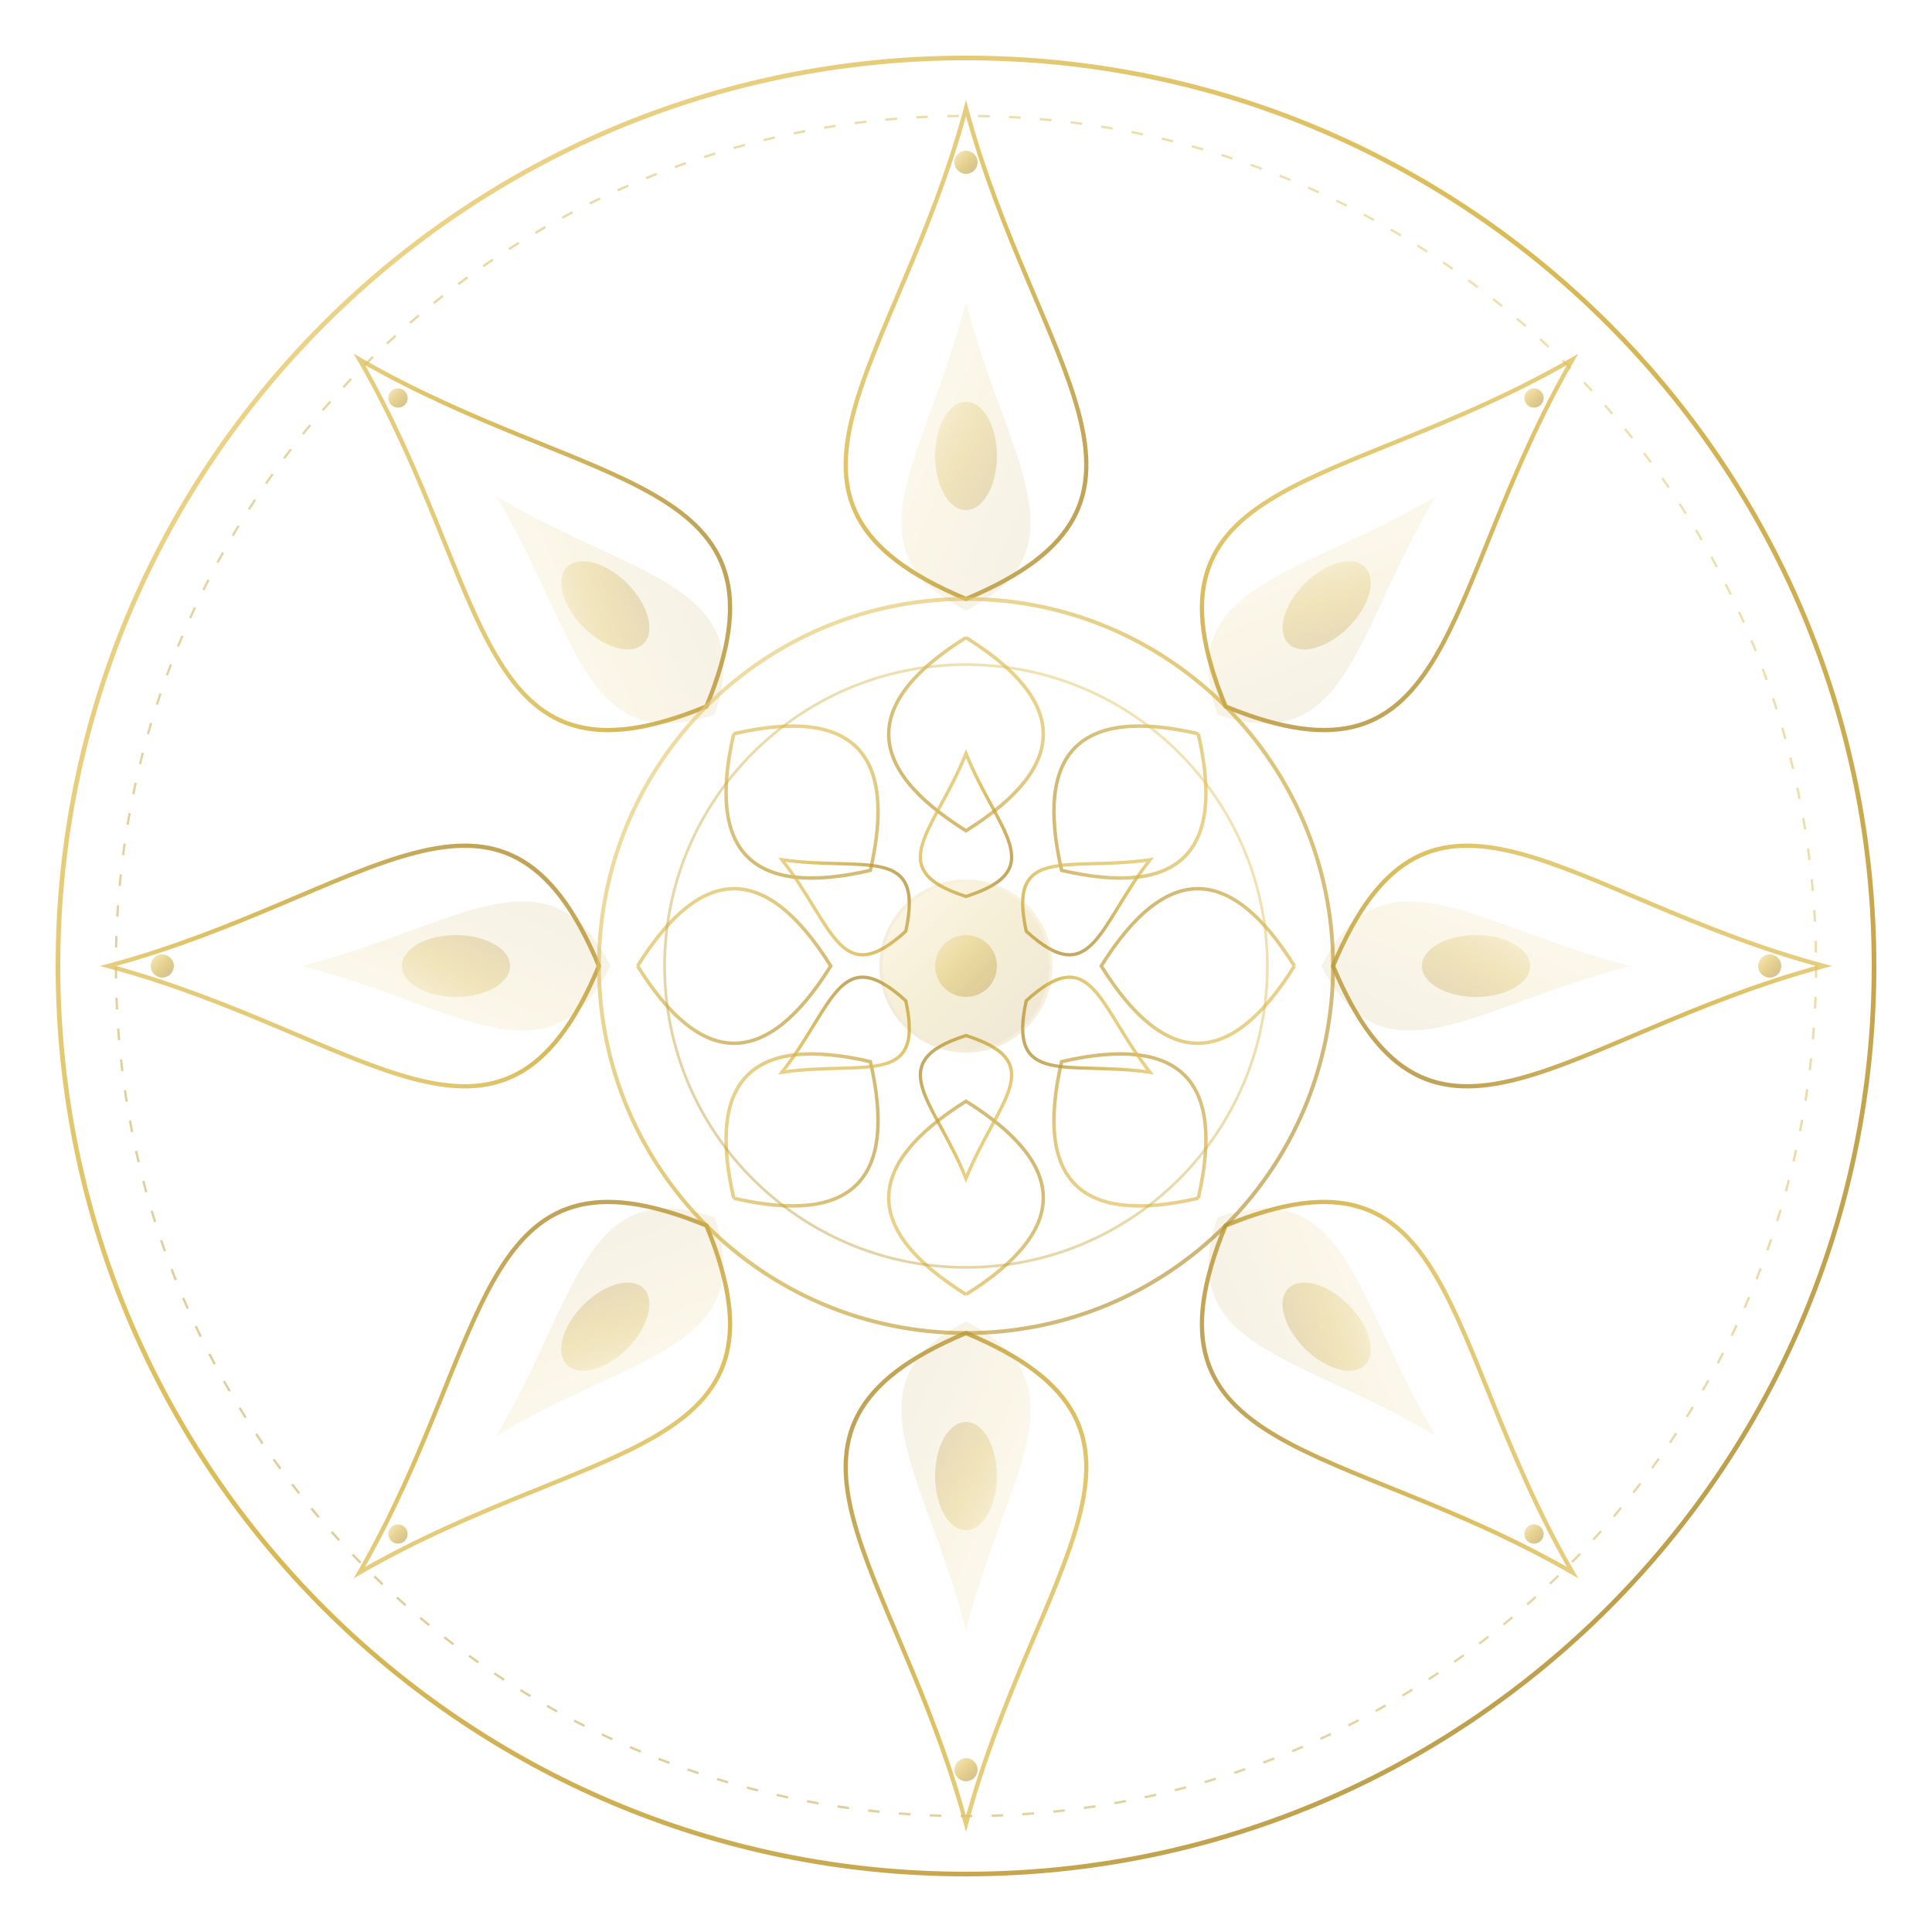
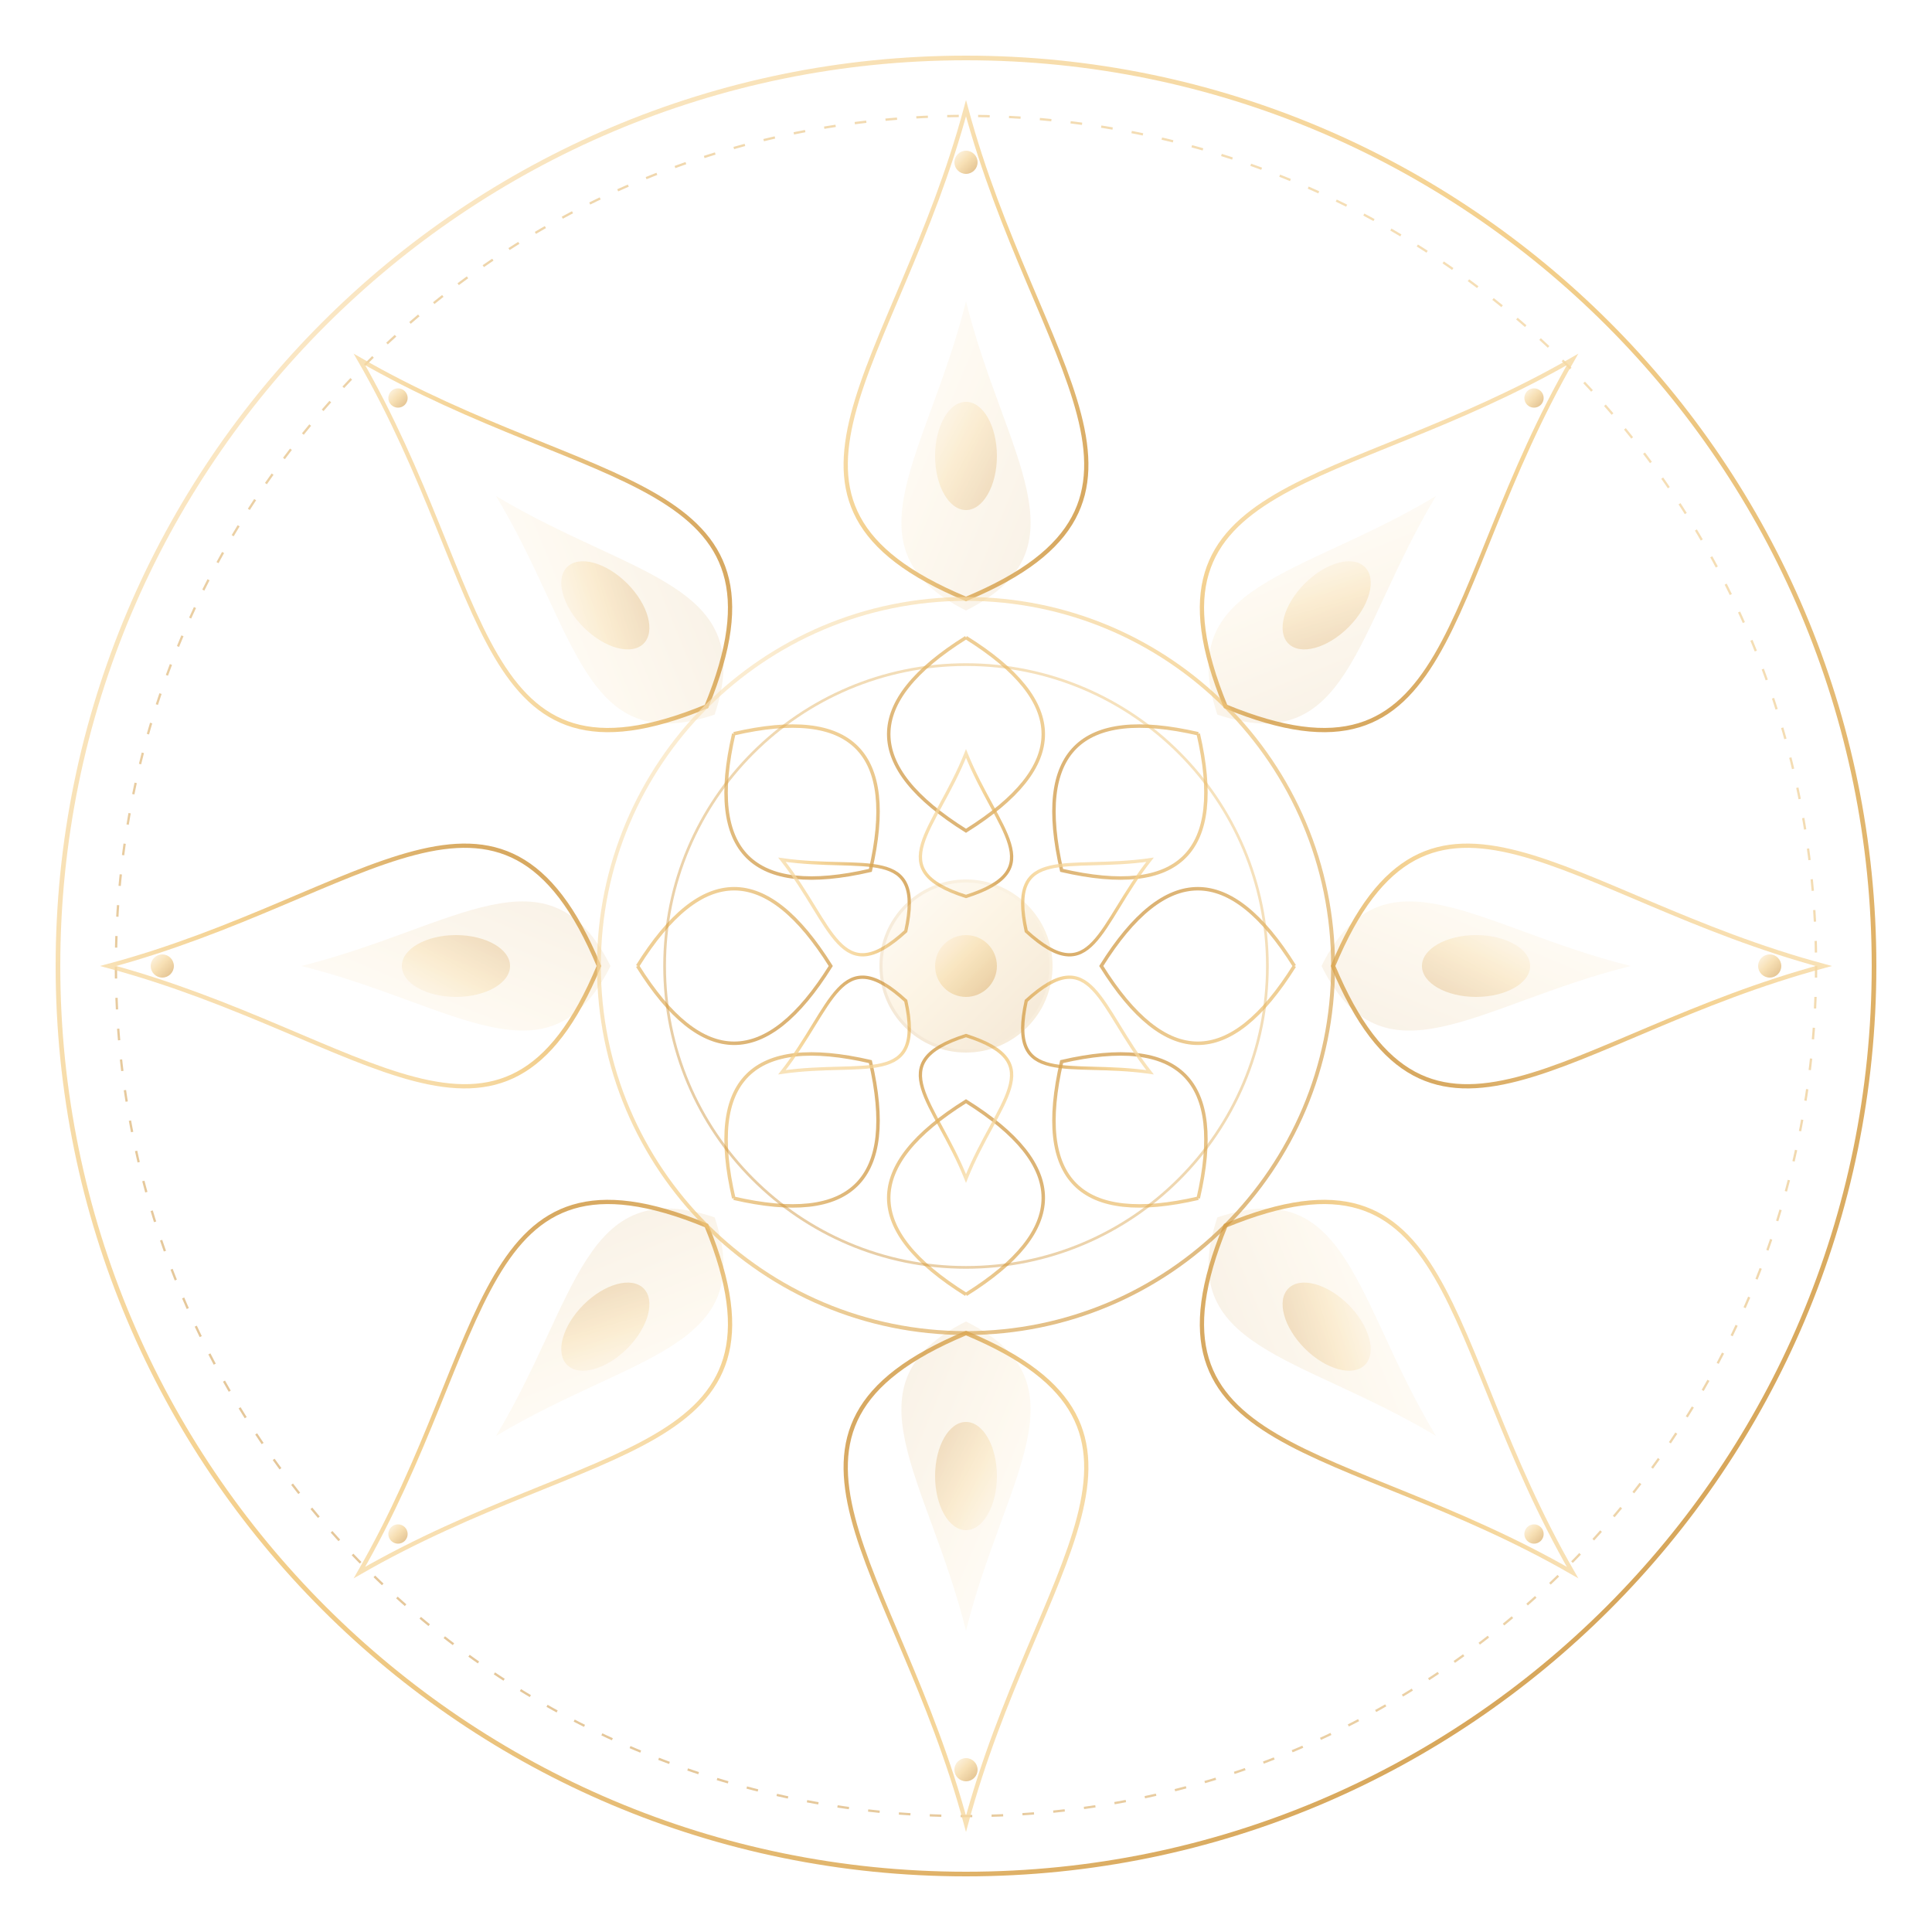
<svg xmlns="http://www.w3.org/2000/svg" viewBox="0 0 500 500" fill="none">
  <defs>
    <linearGradient id="g1" x1="0%" y1="0%" x2="100%" y2="100%">
-       <stop offset="0%" stop-color="#f0d78c" />
-       <stop offset="45%" stop-color="#d4af37" />
-       <stop offset="100%" stop-color="#a8842a" />
+       <stop offset="0%" stop-color="#FCEFD7" />
+       <stop offset="45%" stop-color="#F2C879" />
+       <stop offset="100%" stop-color="#C4862A" />
    </linearGradient>
    <linearGradient id="g2" x1="100%" y1="0%" x2="0%" y2="100%">
-       <stop offset="0%" stop-color="#e8c860" />
-       <stop offset="100%" stop-color="#b8942f" />
+       <stop offset="0%" stop-color="#F2C879" />
+       <stop offset="100%" stop-color="#C4862A" />
    </linearGradient>
  </defs>
  <circle cx="250" cy="250" r="235" stroke="url(#g1)" stroke-width="1.2" opacity="0.85" />
  <circle cx="250" cy="250" r="220" stroke="url(#g2)" stroke-width="0.6" opacity="0.5" stroke-dasharray="3 5" />
  <g stroke="url(#g1)" stroke-width="1.1" fill="none" opacity="0.8">
    <path d="M250 28 C268 95 310 130 250 155 C190 130 232 95 250 28Z" />
    <path d="M250 28 C268 95 310 130 250 155 C190 130 232 95 250 28Z" transform="rotate(45 250 250)" />
    <path d="M250 28 C268 95 310 130 250 155 C190 130 232 95 250 28Z" transform="rotate(90 250 250)" />
    <path d="M250 28 C268 95 310 130 250 155 C190 130 232 95 250 28Z" transform="rotate(135 250 250)" />
    <path d="M250 28 C268 95 310 130 250 155 C190 130 232 95 250 28Z" transform="rotate(180 250 250)" />
    <path d="M250 28 C268 95 310 130 250 155 C190 130 232 95 250 28Z" transform="rotate(225 250 250)" />
    <path d="M250 28 C268 95 310 130 250 155 C190 130 232 95 250 28Z" transform="rotate(270 250 250)" />
    <path d="M250 28 C268 95 310 130 250 155 C190 130 232 95 250 28Z" transform="rotate(315 250 250)" />
  </g>
  <g fill="url(#g1)" opacity="0.12">
    <path d="M250 78 C260 118 282 142 250 158 C218 142 240 118 250 78Z" />
    <path d="M250 78 C260 118 282 142 250 158 C218 142 240 118 250 78Z" transform="rotate(45 250 250)" />
    <path d="M250 78 C260 118 282 142 250 158 C218 142 240 118 250 78Z" transform="rotate(90 250 250)" />
    <path d="M250 78 C260 118 282 142 250 158 C218 142 240 118 250 78Z" transform="rotate(135 250 250)" />
    <path d="M250 78 C260 118 282 142 250 158 C218 142 240 118 250 78Z" transform="rotate(180 250 250)" />
    <path d="M250 78 C260 118 282 142 250 158 C218 142 240 118 250 78Z" transform="rotate(225 250 250)" />
    <path d="M250 78 C260 118 282 142 250 158 C218 142 240 118 250 78Z" transform="rotate(270 250 250)" />
    <path d="M250 78 C260 118 282 142 250 158 C218 142 240 118 250 78Z" transform="rotate(315 250 250)" />
  </g>
  <g stroke="url(#g2)" stroke-width="0.9" fill="none" opacity="0.7">
    <path d="M250 165 Q290 190 250 215 Q210 190 250 165" />
    <path d="M250 165 Q290 190 250 215 Q210 190 250 165" transform="rotate(45 250 250)" />
    <path d="M250 165 Q290 190 250 215 Q210 190 250 165" transform="rotate(90 250 250)" />
    <path d="M250 165 Q290 190 250 215 Q210 190 250 165" transform="rotate(135 250 250)" />
    <path d="M250 165 Q290 190 250 215 Q210 190 250 165" transform="rotate(180 250 250)" />
    <path d="M250 165 Q290 190 250 215 Q210 190 250 165" transform="rotate(225 250 250)" />
    <path d="M250 165 Q290 190 250 215 Q210 190 250 165" transform="rotate(270 250 250)" />
    <path d="M250 165 Q290 190 250 215 Q210 190 250 165" transform="rotate(315 250 250)" />
  </g>
  <g fill="url(#g1)" opacity="0.25">
    <ellipse cx="250" cy="118" rx="8" ry="14" transform="rotate(0 250 250)" />
    <ellipse cx="250" cy="118" rx="8" ry="14" transform="rotate(45 250 250)" />
    <ellipse cx="250" cy="118" rx="8" ry="14" transform="rotate(90 250 250)" />
    <ellipse cx="250" cy="118" rx="8" ry="14" transform="rotate(135 250 250)" />
    <ellipse cx="250" cy="118" rx="8" ry="14" transform="rotate(180 250 250)" />
    <ellipse cx="250" cy="118" rx="8" ry="14" transform="rotate(225 250 250)" />
    <ellipse cx="250" cy="118" rx="8" ry="14" transform="rotate(270 250 250)" />
    <ellipse cx="250" cy="118" rx="8" ry="14" transform="rotate(315 250 250)" />
  </g>
  <circle cx="250" cy="250" r="95" stroke="url(#g1)" stroke-width="1" opacity="0.65" />
  <circle cx="250" cy="250" r="78" stroke="url(#g2)" stroke-width="0.7" opacity="0.45" />
  <g stroke="url(#g1)" stroke-width="0.85" fill="none" opacity="0.75">
    <path d="M250 195 C258 215 272 225 250 232 C228 225 242 215 250 195Z" />
    <path d="M250 195 C258 215 272 225 250 232 C228 225 242 215 250 195Z" transform="rotate(60 250 250)" />
    <path d="M250 195 C258 215 272 225 250 232 C228 225 242 215 250 195Z" transform="rotate(120 250 250)" />
    <path d="M250 195 C258 215 272 225 250 232 C228 225 242 215 250 195Z" transform="rotate(180 250 250)" />
    <path d="M250 195 C258 215 272 225 250 232 C228 225 242 215 250 195Z" transform="rotate(240 250 250)" />
    <path d="M250 195 C258 215 272 225 250 232 C228 225 242 215 250 195Z" transform="rotate(300 250 250)" />
  </g>
  <circle cx="250" cy="250" r="22" fill="url(#g1)" opacity="0.2" stroke="url(#g2)" stroke-width="0.8" />
  <circle cx="250" cy="250" r="8" fill="url(#g1)" opacity="0.35" />
  <g fill="url(#g1)" opacity="0.55">
    <circle cx="250" cy="42" r="3" />
    <circle cx="250" cy="458" r="3" />
    <circle cx="42" cy="250" r="3" />
    <circle cx="458" cy="250" r="3" />
    <circle cx="103" cy="103" r="2.5" />
    <circle cx="397" cy="103" r="2.5" />
    <circle cx="103" cy="397" r="2.5" />
    <circle cx="397" cy="397" r="2.5" />
  </g>
</svg>
